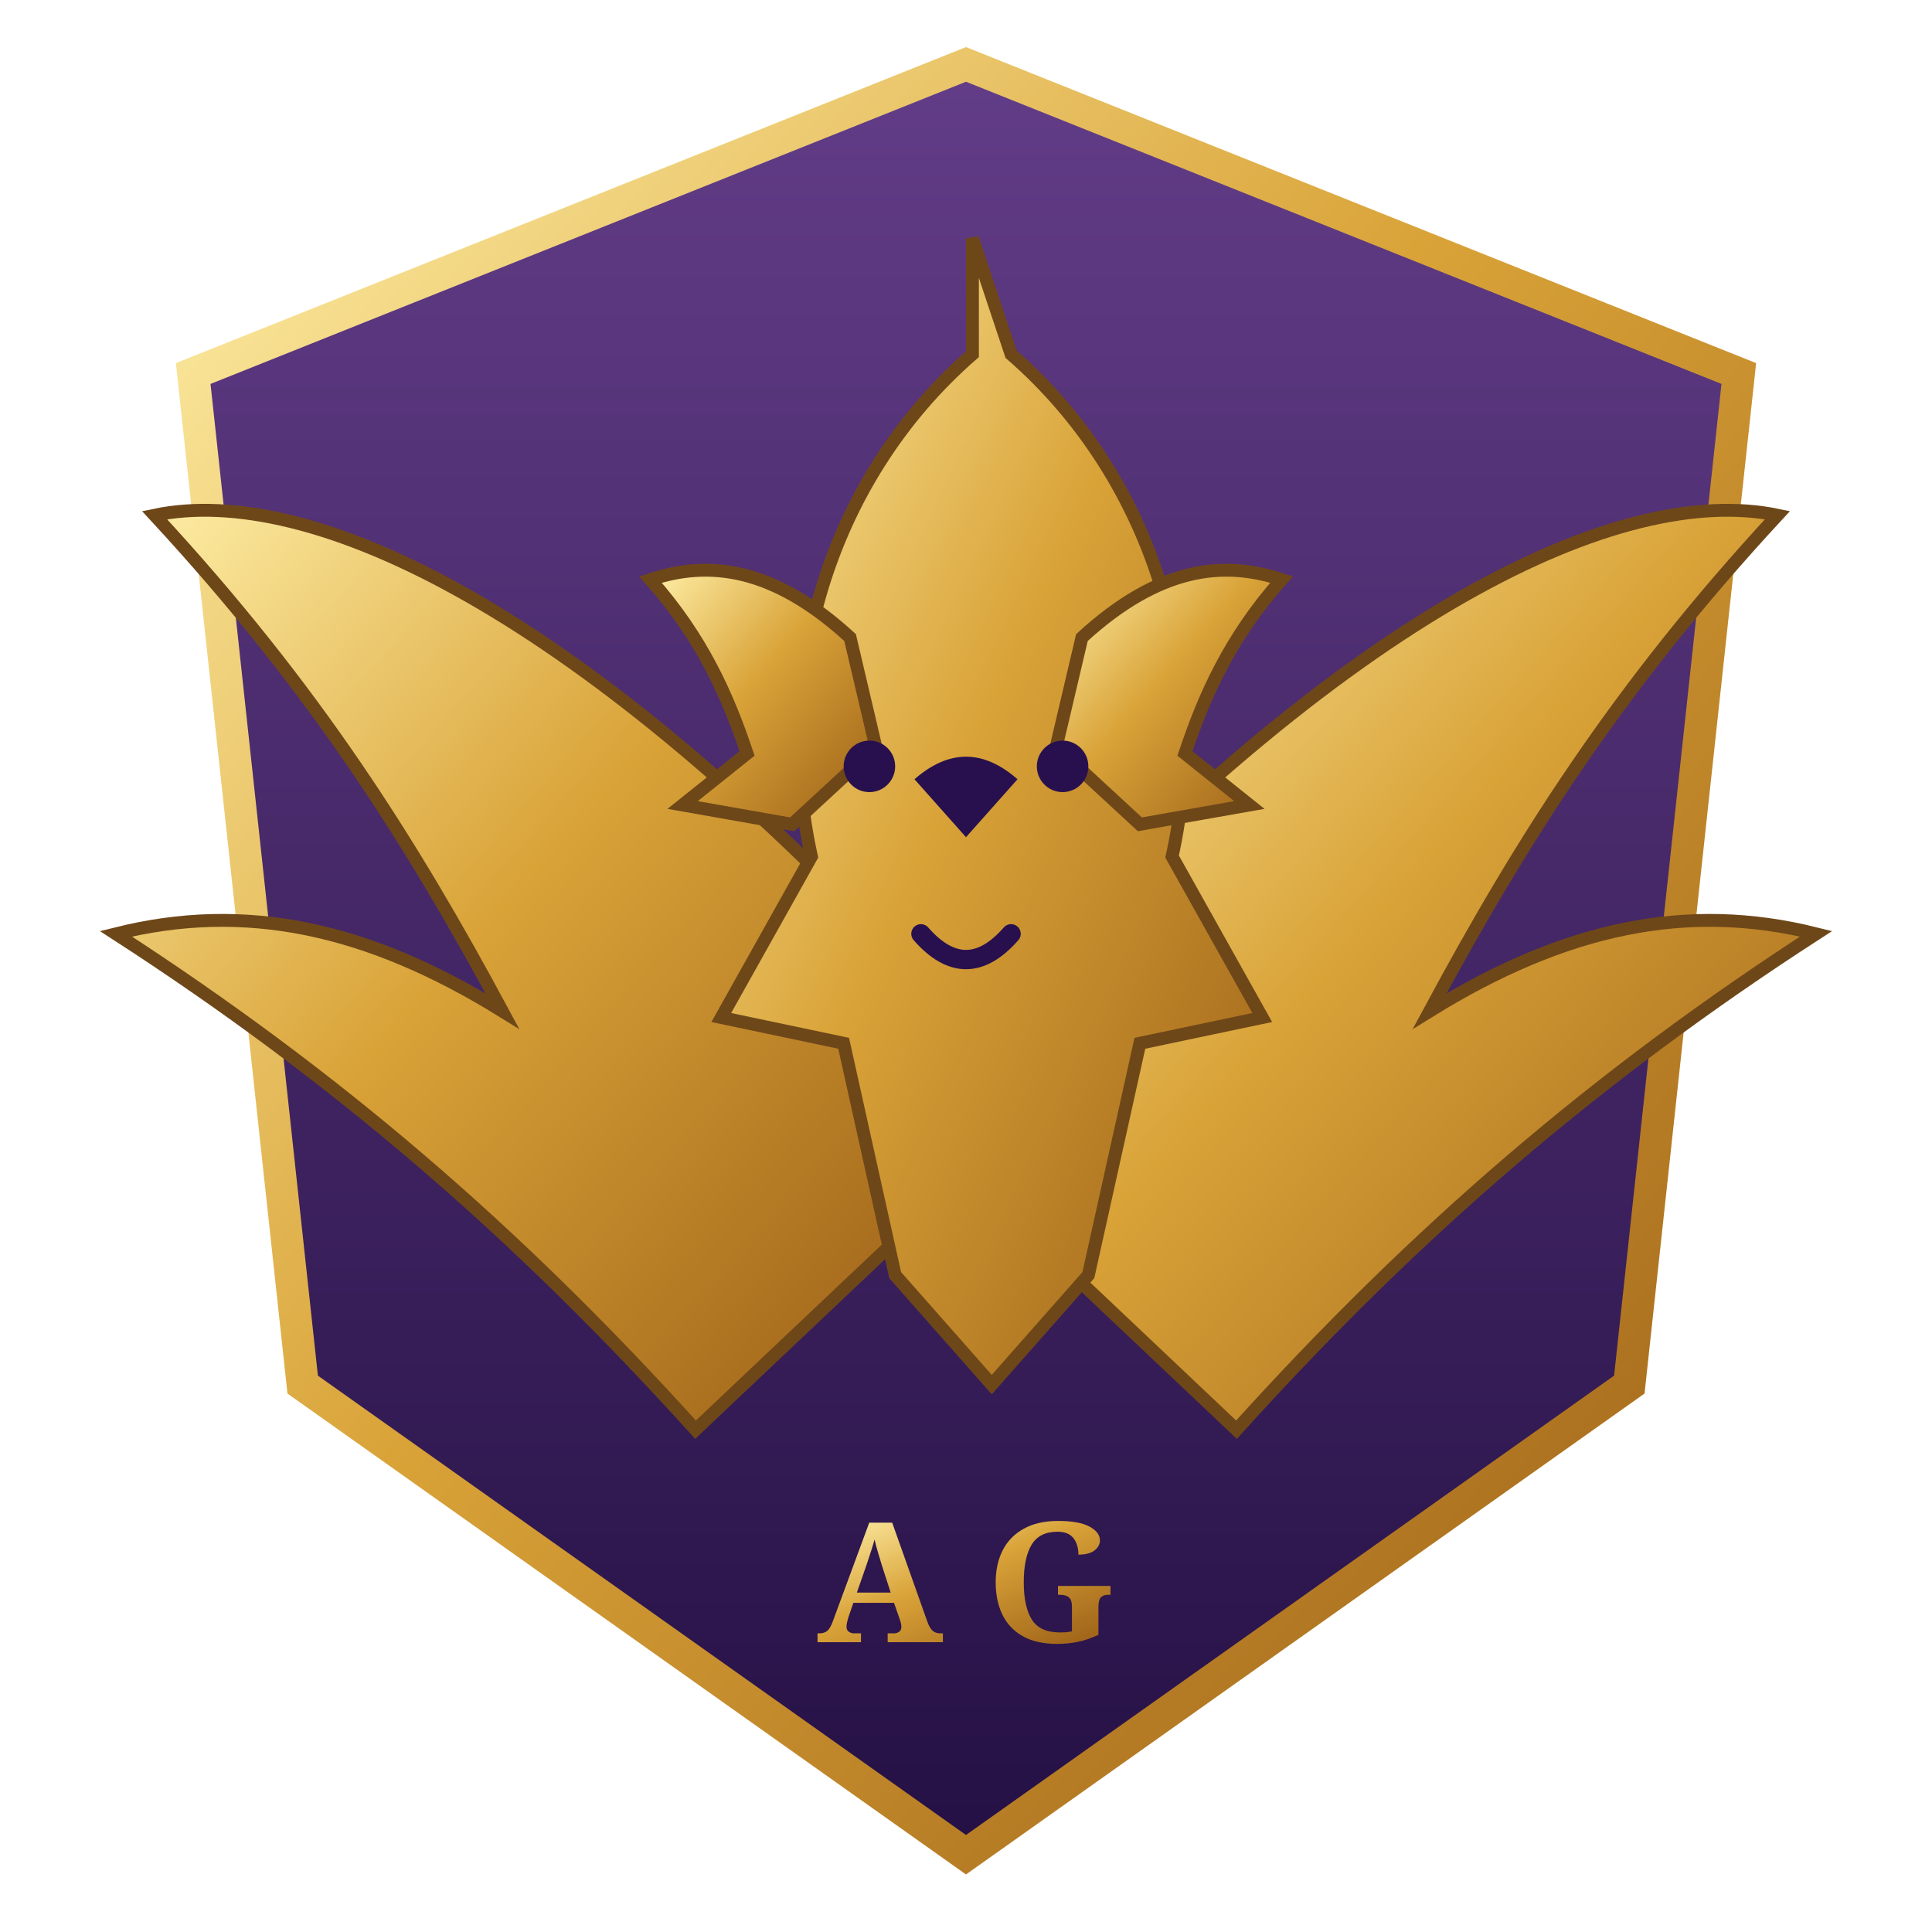
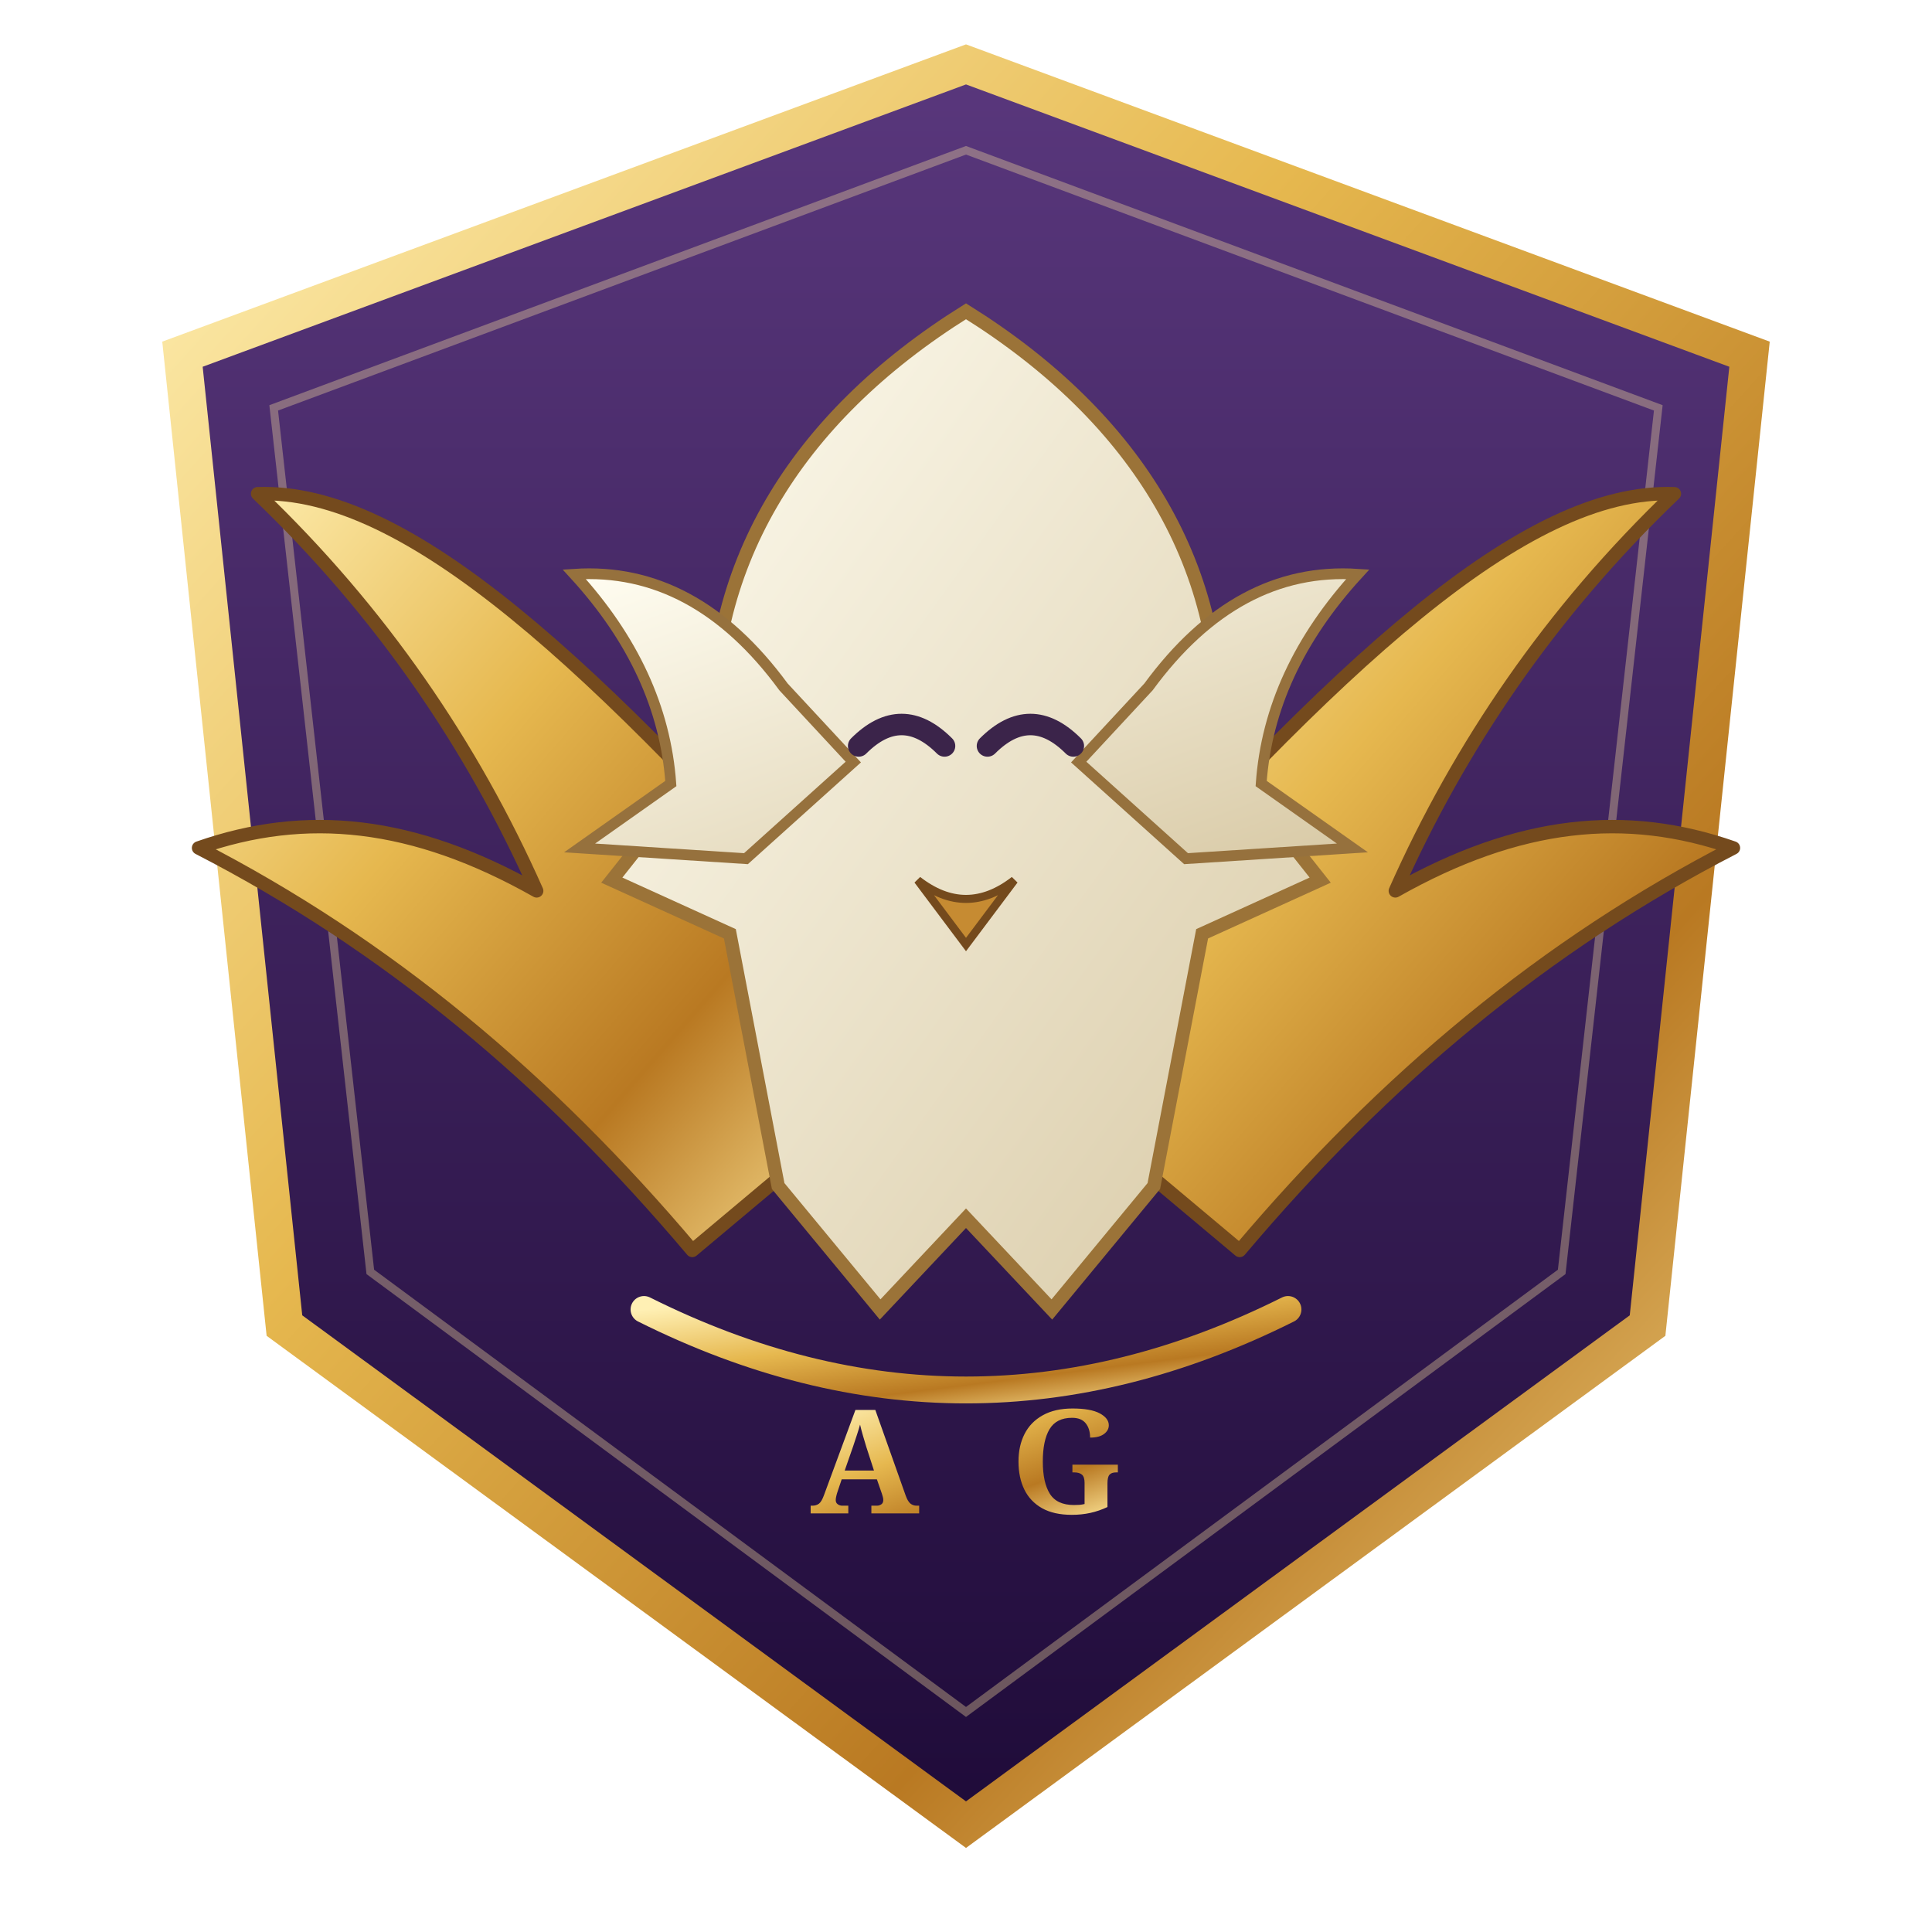
- <svg xmlns="http://www.w3.org/2000/svg" viewBox="0 0 300 300">
+ <svg xmlns="http://www.w3.org/2000/svg" viewBox="0 0 360 360" role="img" aria-labelledby="title desc">
  <defs>
-     <linearGradient id="g" x2="1" y2="1">
-       <stop stop-color="#fff0a9" />
-       <stop offset=".45" stop-color="#d9a338" />
-       <stop offset="1" stop-color="#9b5e16" />
+     <linearGradient id="gold" x1="0" y1="0" x2="1" y2="1">
+       <stop stop-color="#fff0b4" />
+       <stop offset=".38" stop-color="#e6b84f" />
+       <stop offset=".72" stop-color="#b97922" />
+       <stop offset="1" stop-color="#f9df91" />
    </linearGradient>
-     <linearGradient id="p" x2="0" y2="1">
-       <stop stop-color="#633d88" />
-       <stop offset="1" stop-color="#241044" />
+     <linearGradient id="purple" x1="0" y1="0" x2="0" y2="1">
+       <stop stop-color="#59377c" />
+       <stop offset="1" stop-color="#1f0b39" />
+     </linearGradient>
+     <linearGradient id="ivory" x1="0" y1="0" x2="1" y2="1">
+       <stop stop-color="#fffdf1" />
+       <stop offset="1" stop-color="#d8c9a5" />
    </linearGradient>
  </defs>
-   <path fill="url(#p)" stroke="url(#g)" stroke-width="5" d="M150 10 270 58 253 215 150 288 47 215 30 58Z" />
-   <g fill="url(#g)" stroke="#6e4719" stroke-width="2">
-     <path d="M145 154C90 94 48 75 24 80c25 27 40 51 54 77-21-13-40-17-60-12 34 22 62 46 90 77l37-35z" />
-     <path d="M155 154c55-60 97-79 121-74-25 27-40 51-54 77 21-13 40-17 60-12-34 22-62 46-90 77l-37-35z" />
-     <path d="M151 55c-23 20-31 51-25 78l-14 25 19 4 8 36 15 17 15-17 8-36 19-4-14-25c6-27-2-58-25-78l-6-18z" />
-     <path d="M132 99c-12-11-22-12-31-9 8 9 12 18 15 27l-10 8 17 3 13-12z" />
-     <path d="M168 99c12-11 22-12 31-9-8 9-12 18-15 27l10 8-17 3-13-12z" />
+   <path d="M180 12 326 66 307 247 180 340 53 247 34 66Z" fill="url(#purple)" stroke="url(#gold)" stroke-width="7" />
+   <path d="M180 28 309 76 291 237 180 319 69 237 51 76Z" fill="none" stroke="#f7df9d" stroke-opacity=".35" stroke-width="1.5" />
+   <g fill="url(#gold)" stroke="#744a1d" stroke-width="2.5" stroke-linejoin="round">
+     <path d="M158 177C111 124 76 91 48 92c23 22 40 47 52 74-23-13-43-15-63-8 35 18 65 43 92 75l31-26z" />
+     <path d="M202 177c47-53 82-86 110-85-23 22-40 47-52 74 23-13 43-15 63-8-35 18-65 43-92 75l-31-26z" />
  </g>
-   <path fill="#28104f" d="M142 121q8-7 16 0l-8 9z" />
-   <circle cx="135" cy="119" r="4" fill="#28104f" />
-   <circle cx="165" cy="119" r="4" fill="#28104f" />
-   <path d="M143 145q7 8 14 0" fill="none" stroke="#28104f" stroke-width="3" stroke-linecap="round" />
-   <text x="150" y="255" text-anchor="middle" font-family="Georgia,serif" font-size="26" font-weight="bold" fill="url(#g)">A G</text>
+   <path d="M180 58c-32 20-49 48-47 82l-19 24 22 10 9 47 19 23 16-17 16 17 19-23 9-47 22-10-19-24c2-34-15-62-47-82z" fill="url(#ivory)" stroke="#9b7338" stroke-width="2.5" />
+   <path d="M146 128c-11-15-24-22-39-21 11 12 17 25 18 39l-17 12 31 2 20-18zM214 128c11-15 24-22 39-21-11 12-17 25-18 39l17 12-31 2-20-18z" fill="url(#ivory)" stroke="#96713d" stroke-width="2" />
+   <path d="M160 139q8-8 16 0M184 139q8-8 16 0" fill="none" stroke="#3b244a" stroke-width="4" stroke-linecap="round" />
+   <path d="M171 164q9 7 18 0l-9 12z" fill="#c68b32" stroke="#744a1d" stroke-width="1.5" />
+   <path d="M120 244q60 30 120 0" fill="none" stroke="url(#gold)" stroke-width="5" stroke-linecap="round" />
+   <text x="180" y="282" text-anchor="middle" font-family="Georgia,serif" font-size="27" font-weight="bold" letter-spacing="5" fill="url(#gold)">A G</text>
</svg>
